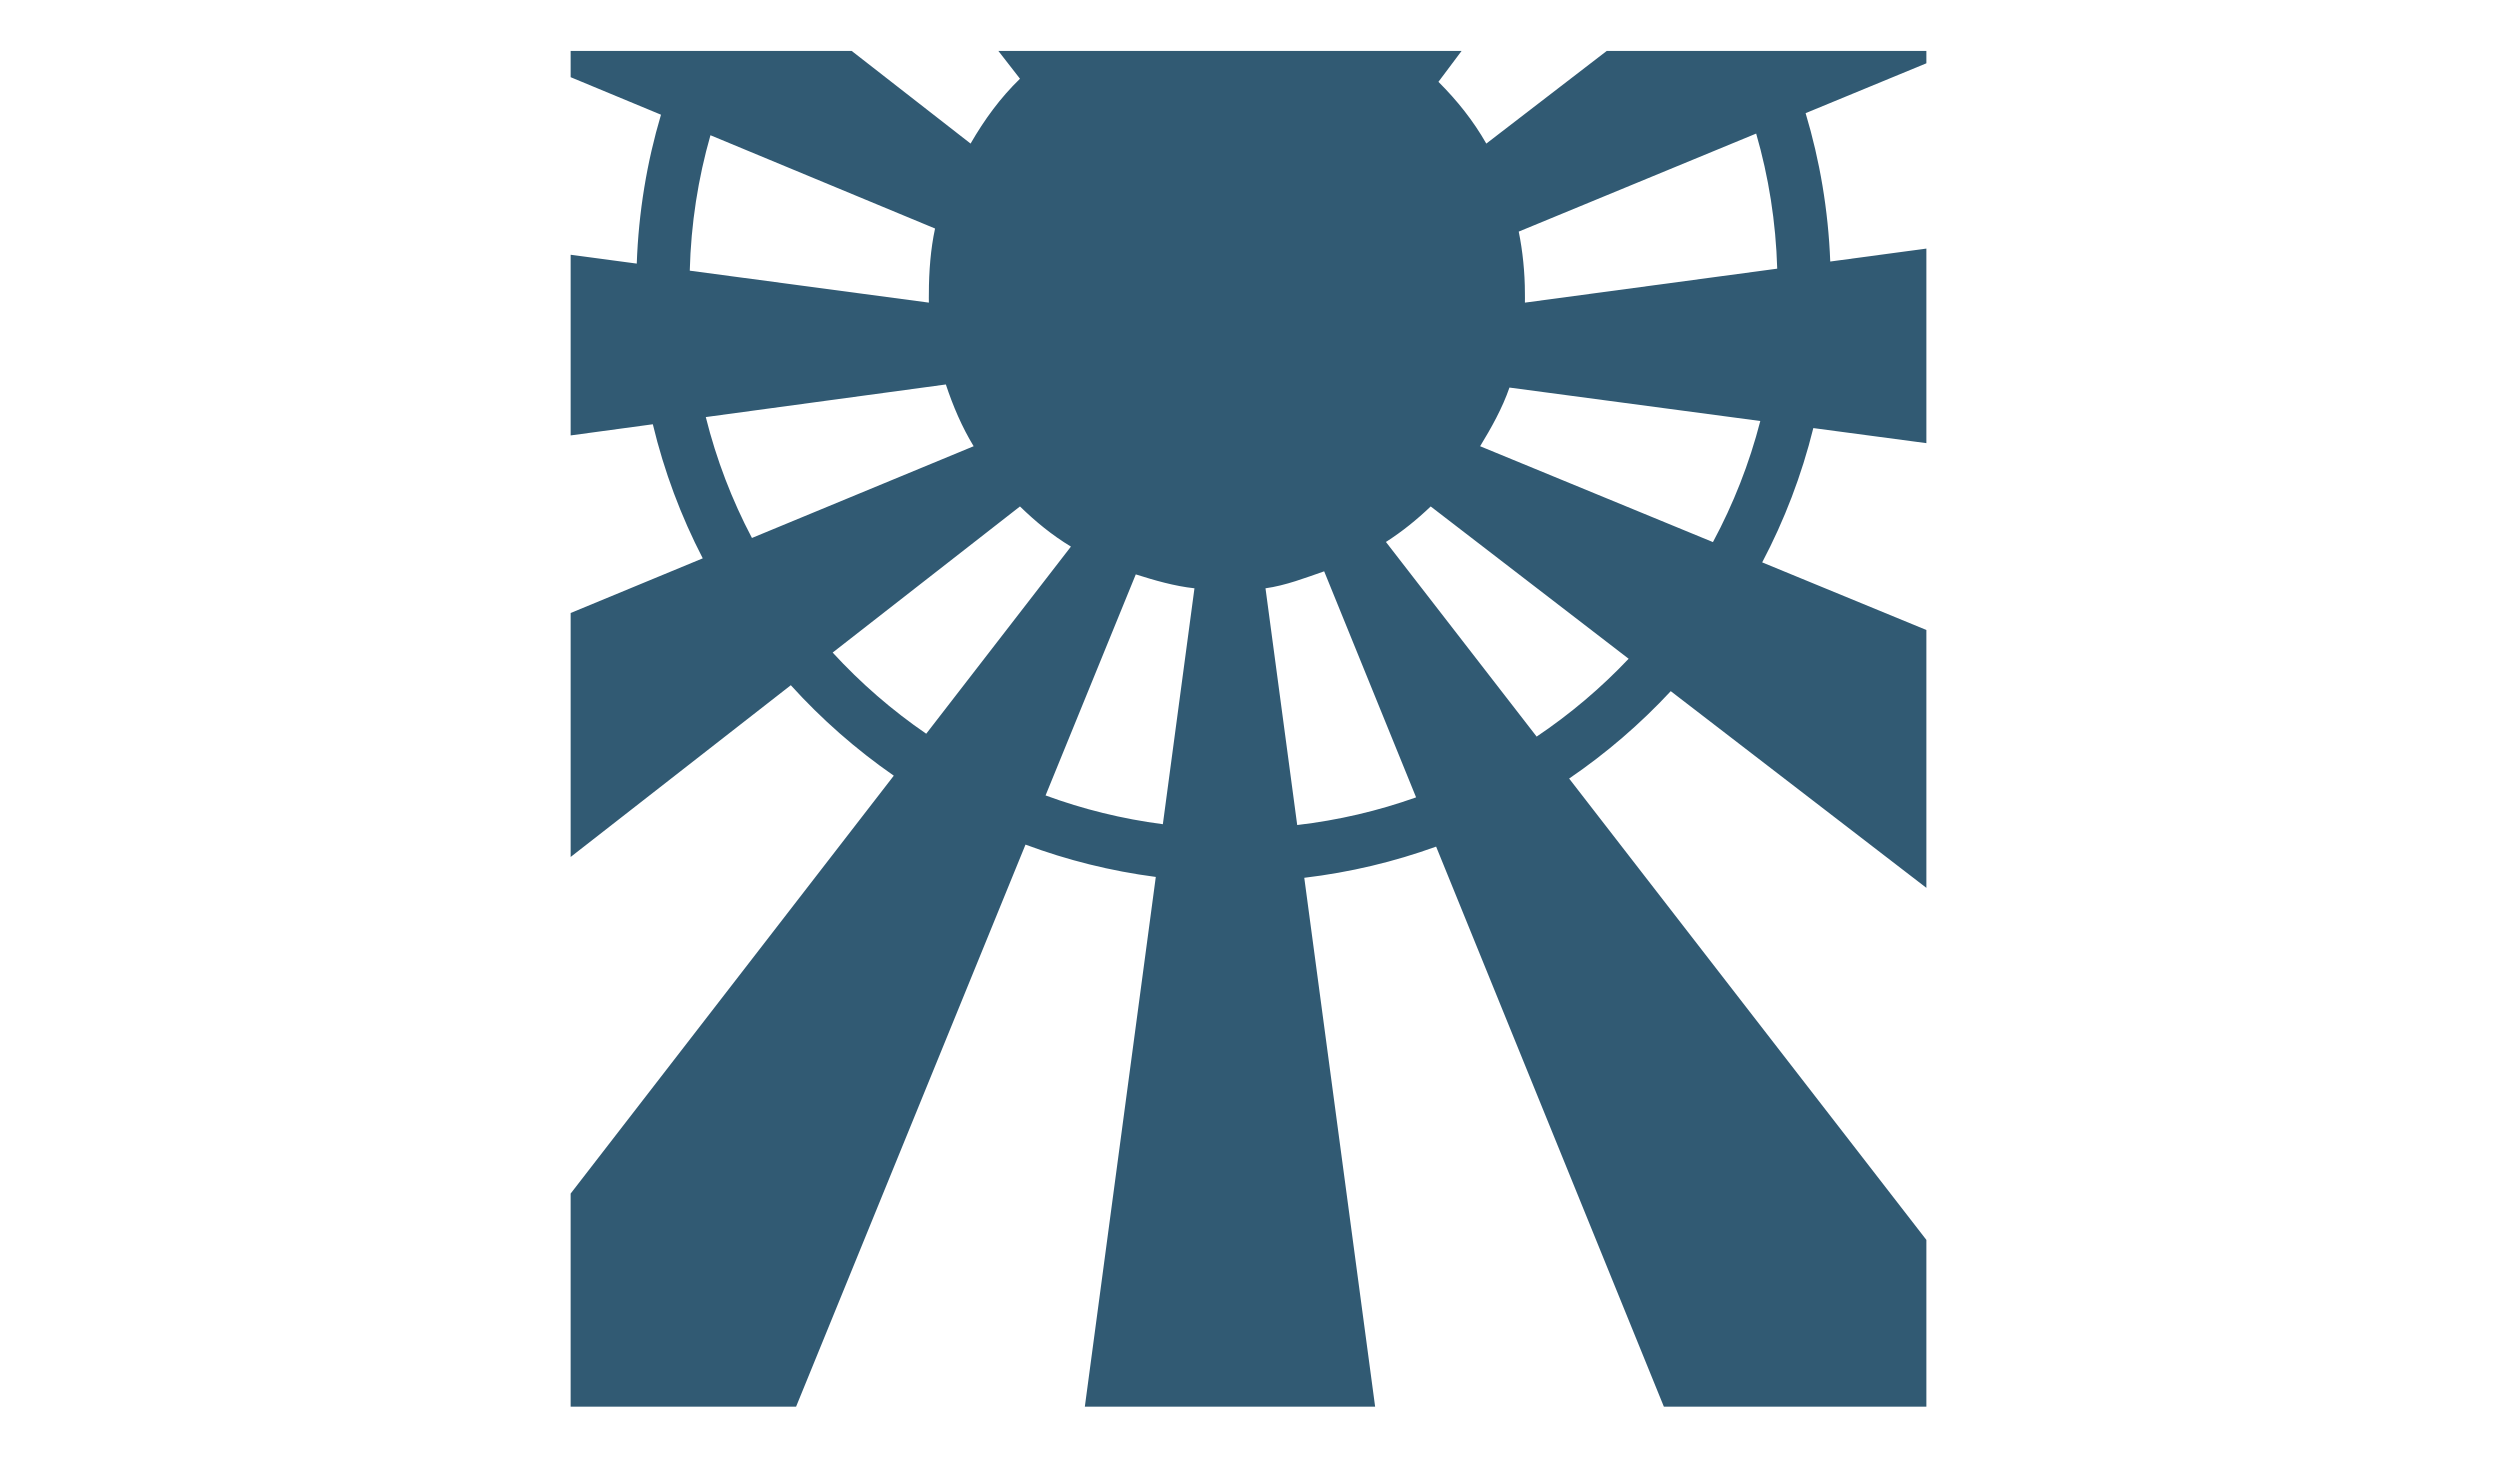
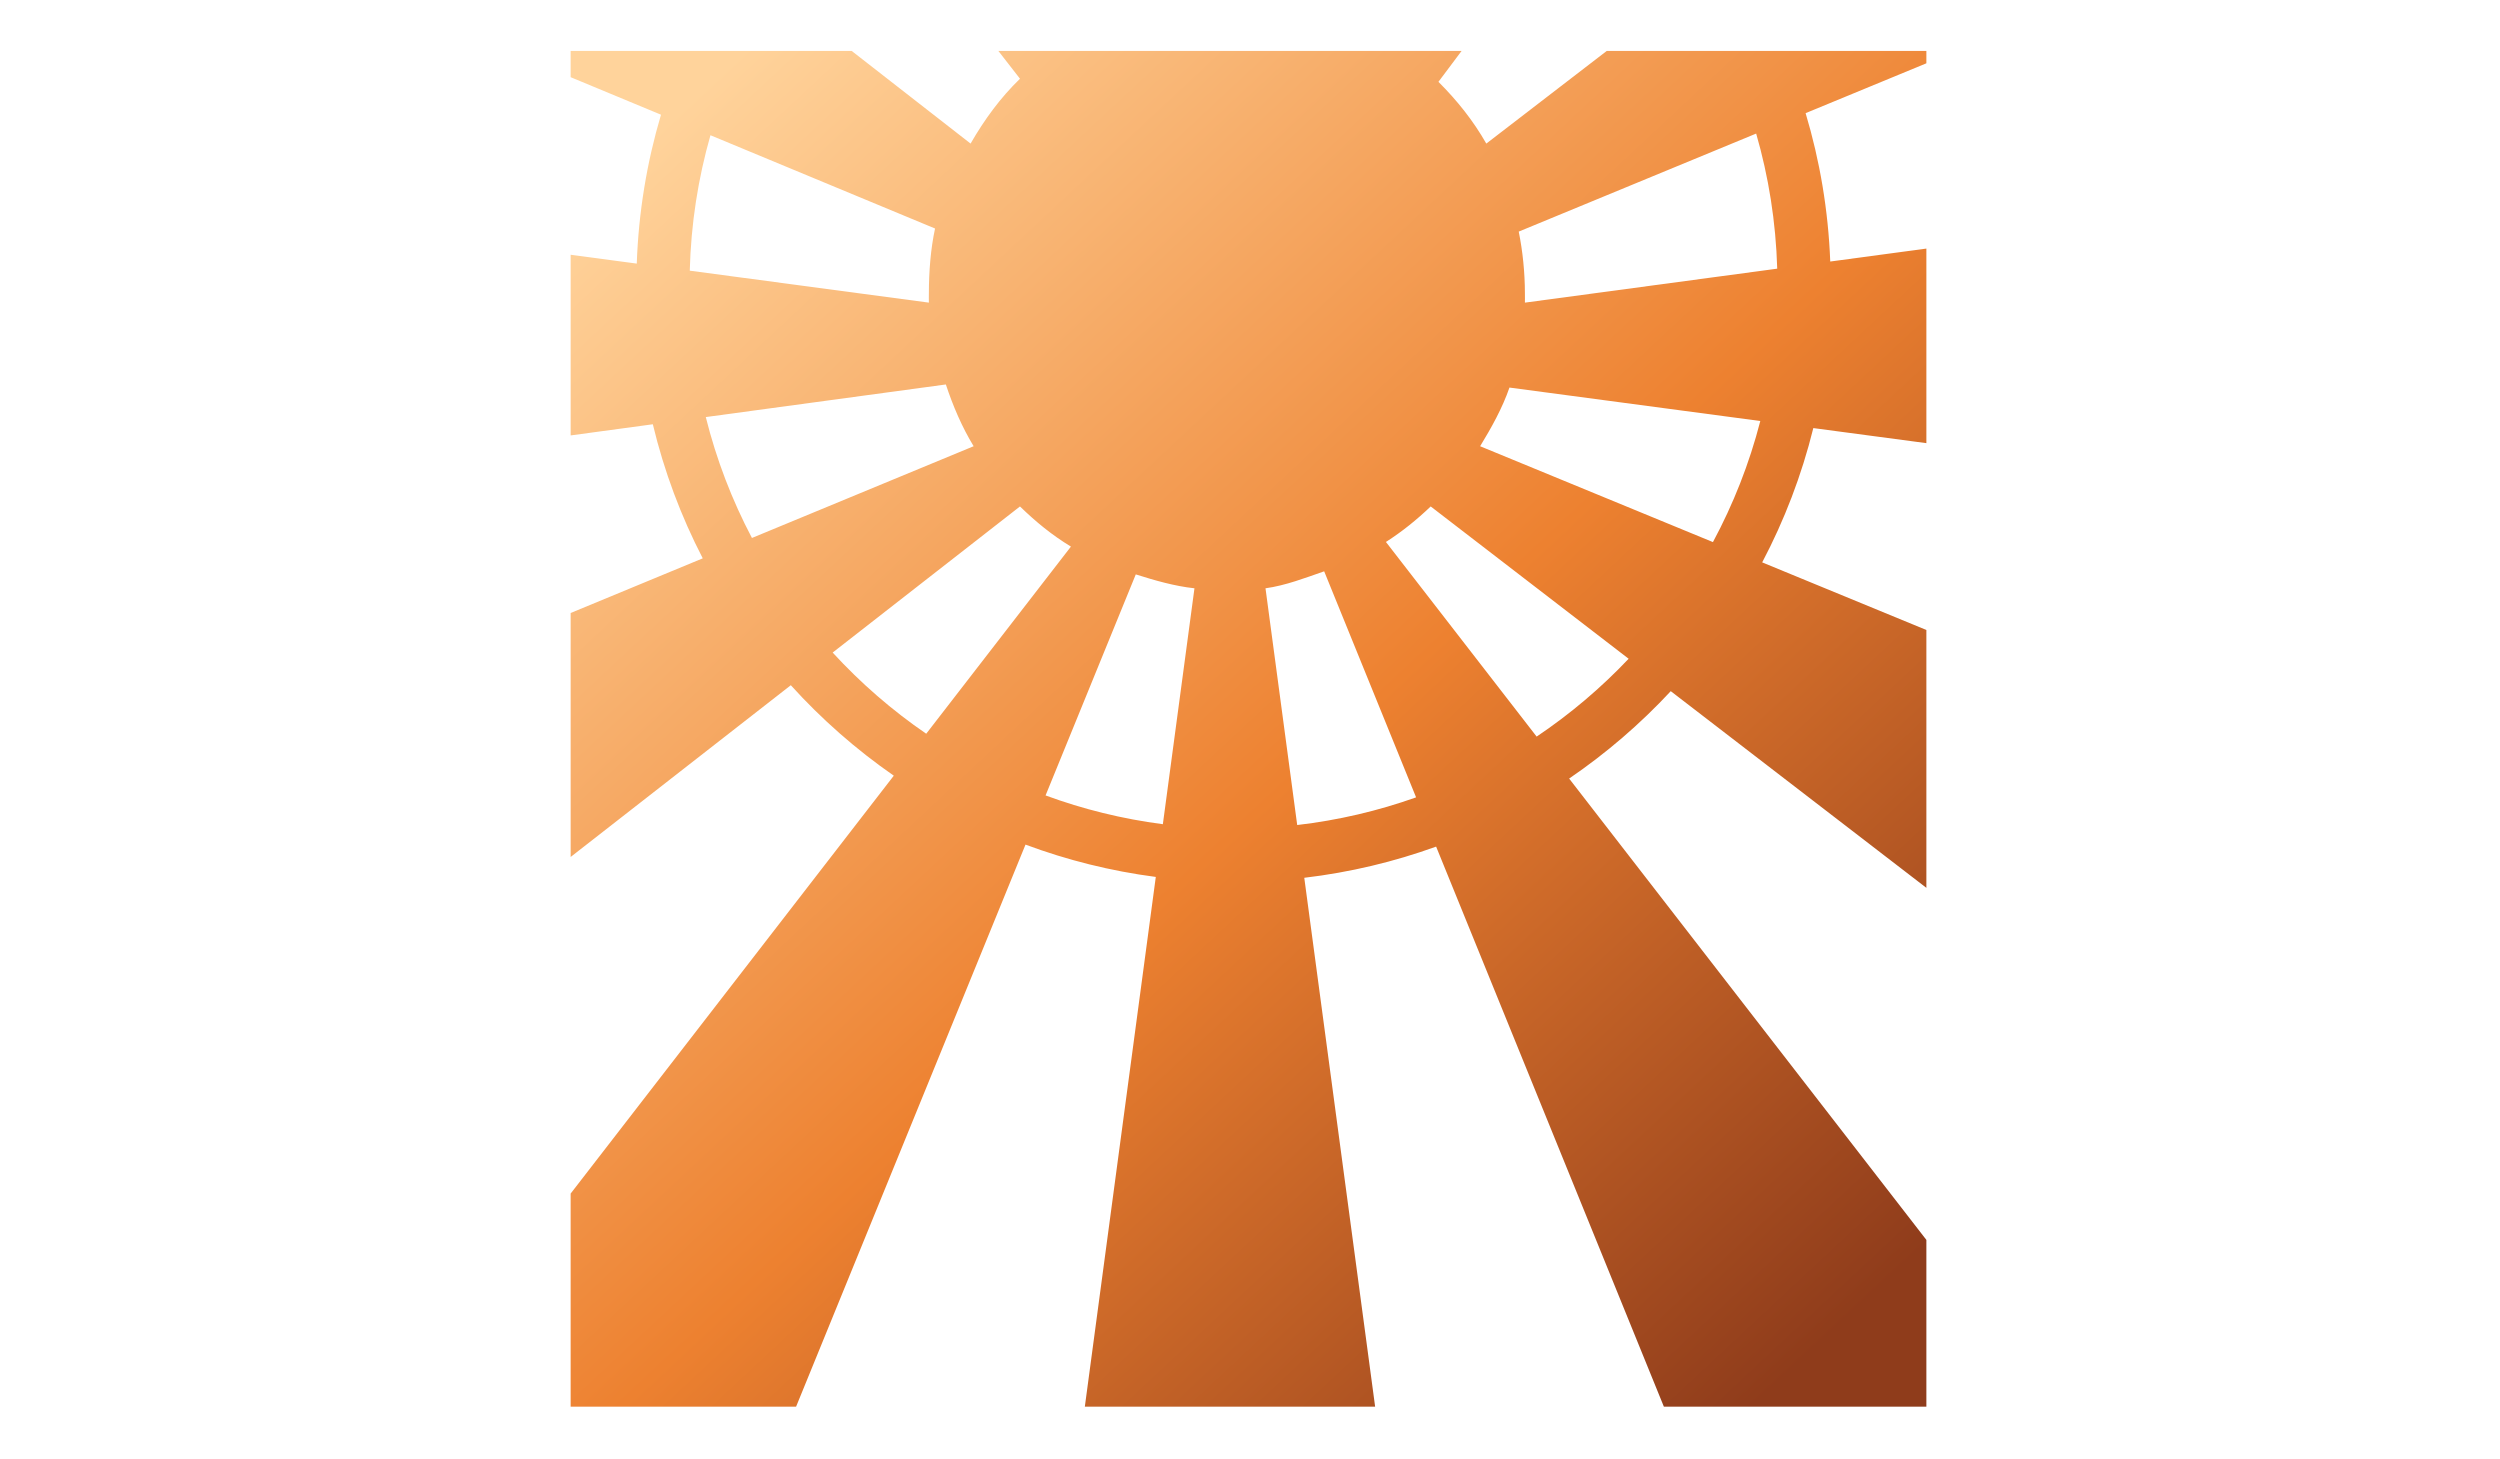
<svg xmlns="http://www.w3.org/2000/svg" viewBox="0 0 512 512" width="1200" height="700" preserveAspectRatio="xMidYMid meet">
-   <path fill="#315a73" d="M17.488 17.883V27.1l31.72 13.17c-4.947 16.663-7.873 34.187-8.507 52.275L17.49 89.443v63.428l28.852-3.917c3.968 16.532 9.893 32.31 17.527 47.068l-46.38 19.193v85.652l77.298-60.297c10.784 11.913 22.92 22.575 36.154 31.762L17.487 419.047v74.812h79.15l80.544-197.33c14.558 5.425 29.874 9.278 45.746 11.35l-24.914 185.98H299.93L275.055 308.18c16.05-1.902 31.553-5.62 46.29-10.948l79.96 196.63h92.16v-58.548L368.043 273.34c13.018-8.875 24.983-19.18 35.68-30.682l89.742 69.053V221.18l-57.643-23.737c7.784-14.768 13.854-30.573 17.95-47.15l39.693 5.292V87.275l-33.748 4.543c-.694-18.028-3.672-35.49-8.65-52.09l42.398-17.505v-4.338h-112.22l-42.282 32.527c-4.65-8.143-10.22-15.098-16.805-21.683l8.13-10.845H167.655l7.59 9.758c-6.94 6.73-12.477 14.34-17.346 22.767l-41.744-32.527H17.488zm416.22 29.012c4.37 15.116 6.913 31.006 7.392 47.43l-88.584 11.925c.04-1.177 0-2.065 0-3.254 0-7.216-.776-14.88-2.168-21.683l83.36-34.418zM66.57 47.48l78.856 32.747c-1.546 7.146-2.168 15.16-2.168 22.767 0 1.19-.04 2.075 0 3.254L59.31 95.03c.42-16.463 2.93-32.39 7.262-47.55zm82.65 87.5c2.51 7.588 5.67 14.977 9.758 21.684l-77.84 32.21c-7.003-13.298-12.48-27.522-16.204-42.446l84.287-11.448zm197.872 1.086l88.07 11.743c-3.854 14.962-9.48 29.21-16.63 42.514l-81.74-33.658c3.9-6.395 7.833-13.4 10.3-20.6zm-171.852 41.74c5.61 5.437 11.178 10.017 17.89 14.096l-50.806 65.703c-12.01-8.234-23.03-17.804-32.846-28.5l65.762-51.298zm144.203.003l69.49 53.47c-9.706 10.252-20.536 19.43-32.296 27.33l-52.915-68.333c5.71-3.65 10.837-7.81 15.72-12.468zm-37.404 22.768l32.274 79.365c-13.294 4.732-27.27 8.03-41.74 9.715L261.44 206.54c6.972-.943 14.133-3.712 20.6-5.962zm-66.138 1.084c6.534 2.07 13.58 4.128 20.6 4.88l-11.096 82.825c-14.282-1.85-28.07-5.276-41.18-10.1l31.676-77.605z" />
+   <defs data-guide-palette="curated">
+     <linearGradient id="guide-gradient" x1="8%" y1="5%" x2="92%" y2="95%">
+       <stop offset="0%" stop-color="#ffd39b" />
+       <stop offset="54%" stop-color="#ed8130" />
+       <stop offset="100%" stop-color="#8f3c1b" />
+     </linearGradient>
+   </defs>
+   <path fill="url(#guide-gradient)" d="M17.488 17.883V27.1l31.72 13.17c-4.947 16.663-7.873 34.187-8.507 52.275L17.49 89.443v63.428l28.852-3.917c3.968 16.532 9.893 32.31 17.527 47.068l-46.38 19.193v85.652l77.298-60.297c10.784 11.913 22.92 22.575 36.154 31.762L17.487 419.047v74.812h79.15l80.544-197.33c14.558 5.425 29.874 9.278 45.746 11.35l-24.914 185.98H299.93L275.055 308.18c16.05-1.902 31.553-5.62 46.29-10.948l79.96 196.63h92.16v-58.548L368.043 273.34c13.018-8.875 24.983-19.18 35.68-30.682l89.742 69.053V221.18l-57.643-23.737c7.784-14.768 13.854-30.573 17.95-47.15l39.693 5.292V87.275l-33.748 4.543c-.694-18.028-3.672-35.49-8.65-52.09l42.398-17.505v-4.338h-112.22l-42.282 32.527c-4.65-8.143-10.22-15.098-16.805-21.683l8.13-10.845H167.655l7.59 9.758c-6.94 6.73-12.477 14.34-17.346 22.767l-41.744-32.527H17.488zm416.22 29.012c4.37 15.116 6.913 31.006 7.392 47.43l-88.584 11.925c.04-1.177 0-2.065 0-3.254 0-7.216-.776-14.88-2.168-21.683l83.36-34.418zM66.57 47.48l78.856 32.747c-1.546 7.146-2.168 15.16-2.168 22.767 0 1.19-.04 2.075 0 3.254L59.31 95.03c.42-16.463 2.93-32.39 7.262-47.55zm82.65 87.5c2.51 7.588 5.67 14.977 9.758 21.684l-77.84 32.21c-7.003-13.298-12.48-27.522-16.204-42.446l84.287-11.448zm197.872 1.086l88.07 11.743c-3.854 14.962-9.48 29.21-16.63 42.514l-81.74-33.658c3.9-6.395 7.833-13.4 10.3-20.6zm-171.852 41.74c5.61 5.437 11.178 10.017 17.89 14.096l-50.806 65.703c-12.01-8.234-23.03-17.804-32.846-28.5l65.762-51.298zm144.203.003l69.49 53.47c-9.706 10.252-20.536 19.43-32.296 27.33l-52.915-68.333c5.71-3.65 10.837-7.81 15.72-12.468zm-37.404 22.768l32.274 79.365c-13.294 4.732-27.27 8.03-41.74 9.715L261.44 206.54c6.972-.943 14.133-3.712 20.6-5.962zm-66.138 1.084c6.534 2.07 13.58 4.128 20.6 4.88l-11.096 82.825c-14.282-1.85-28.07-5.276-41.18-10.1l31.676-77.605z" />
</svg>
